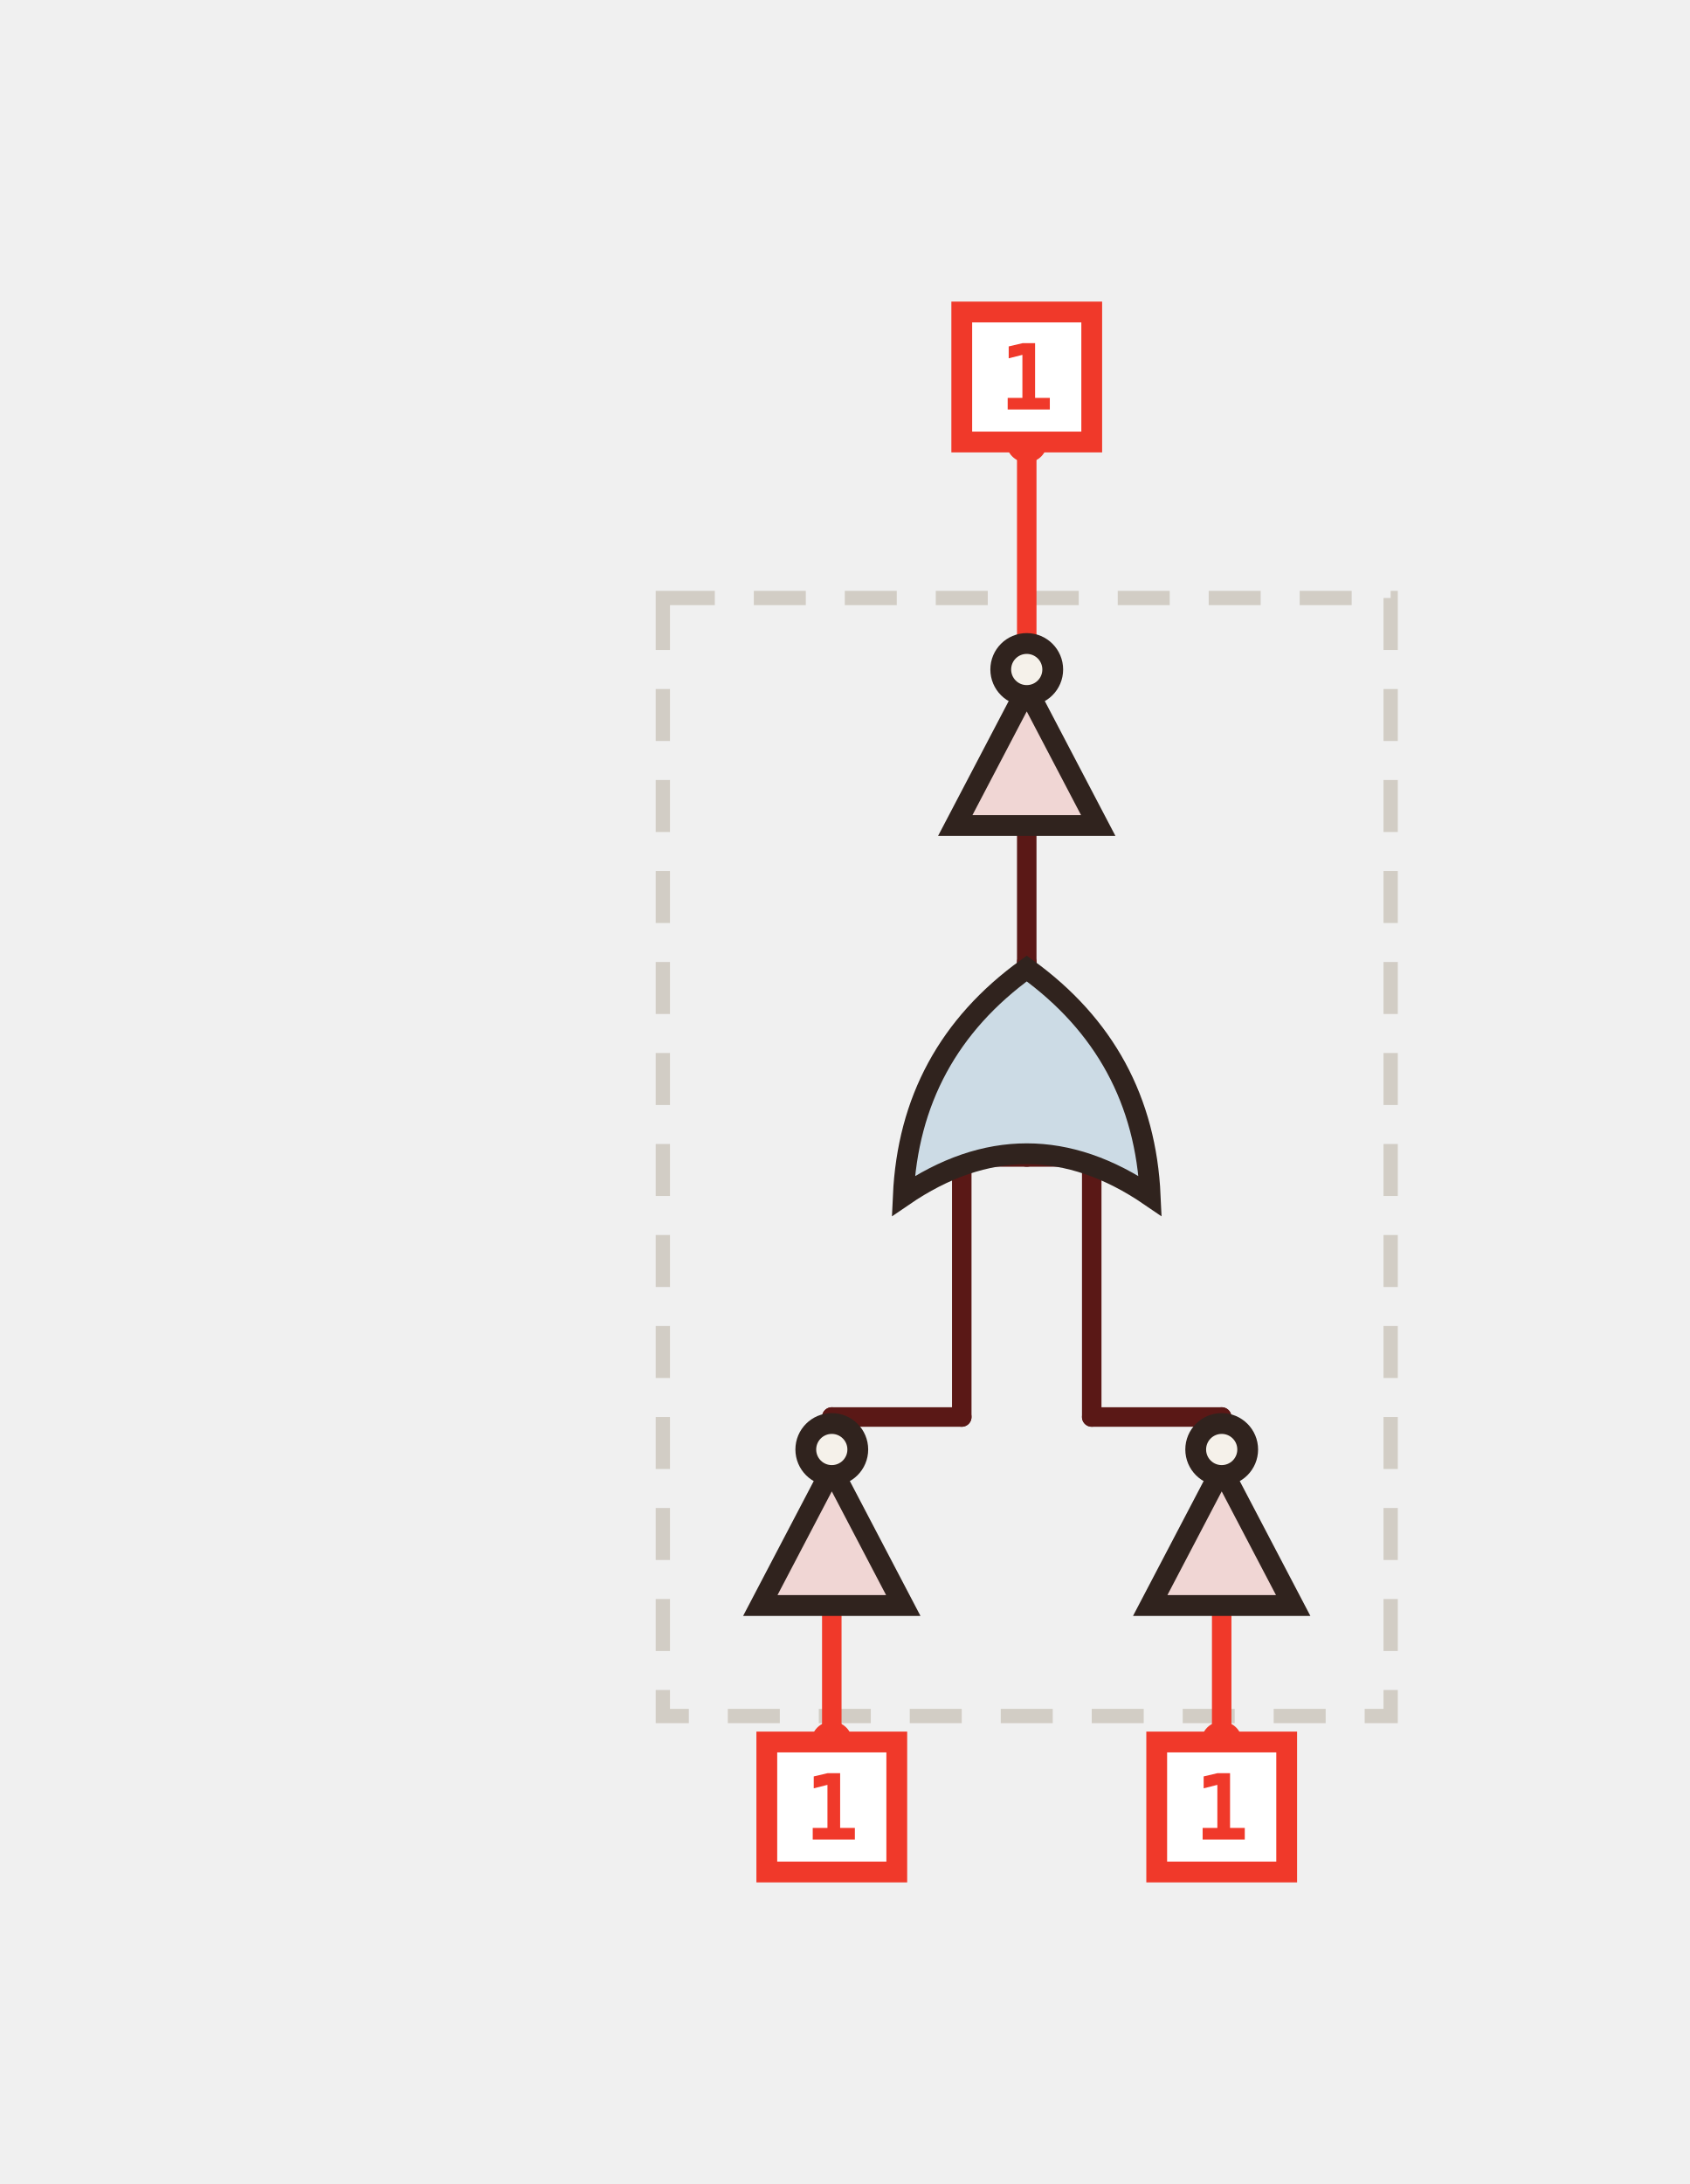
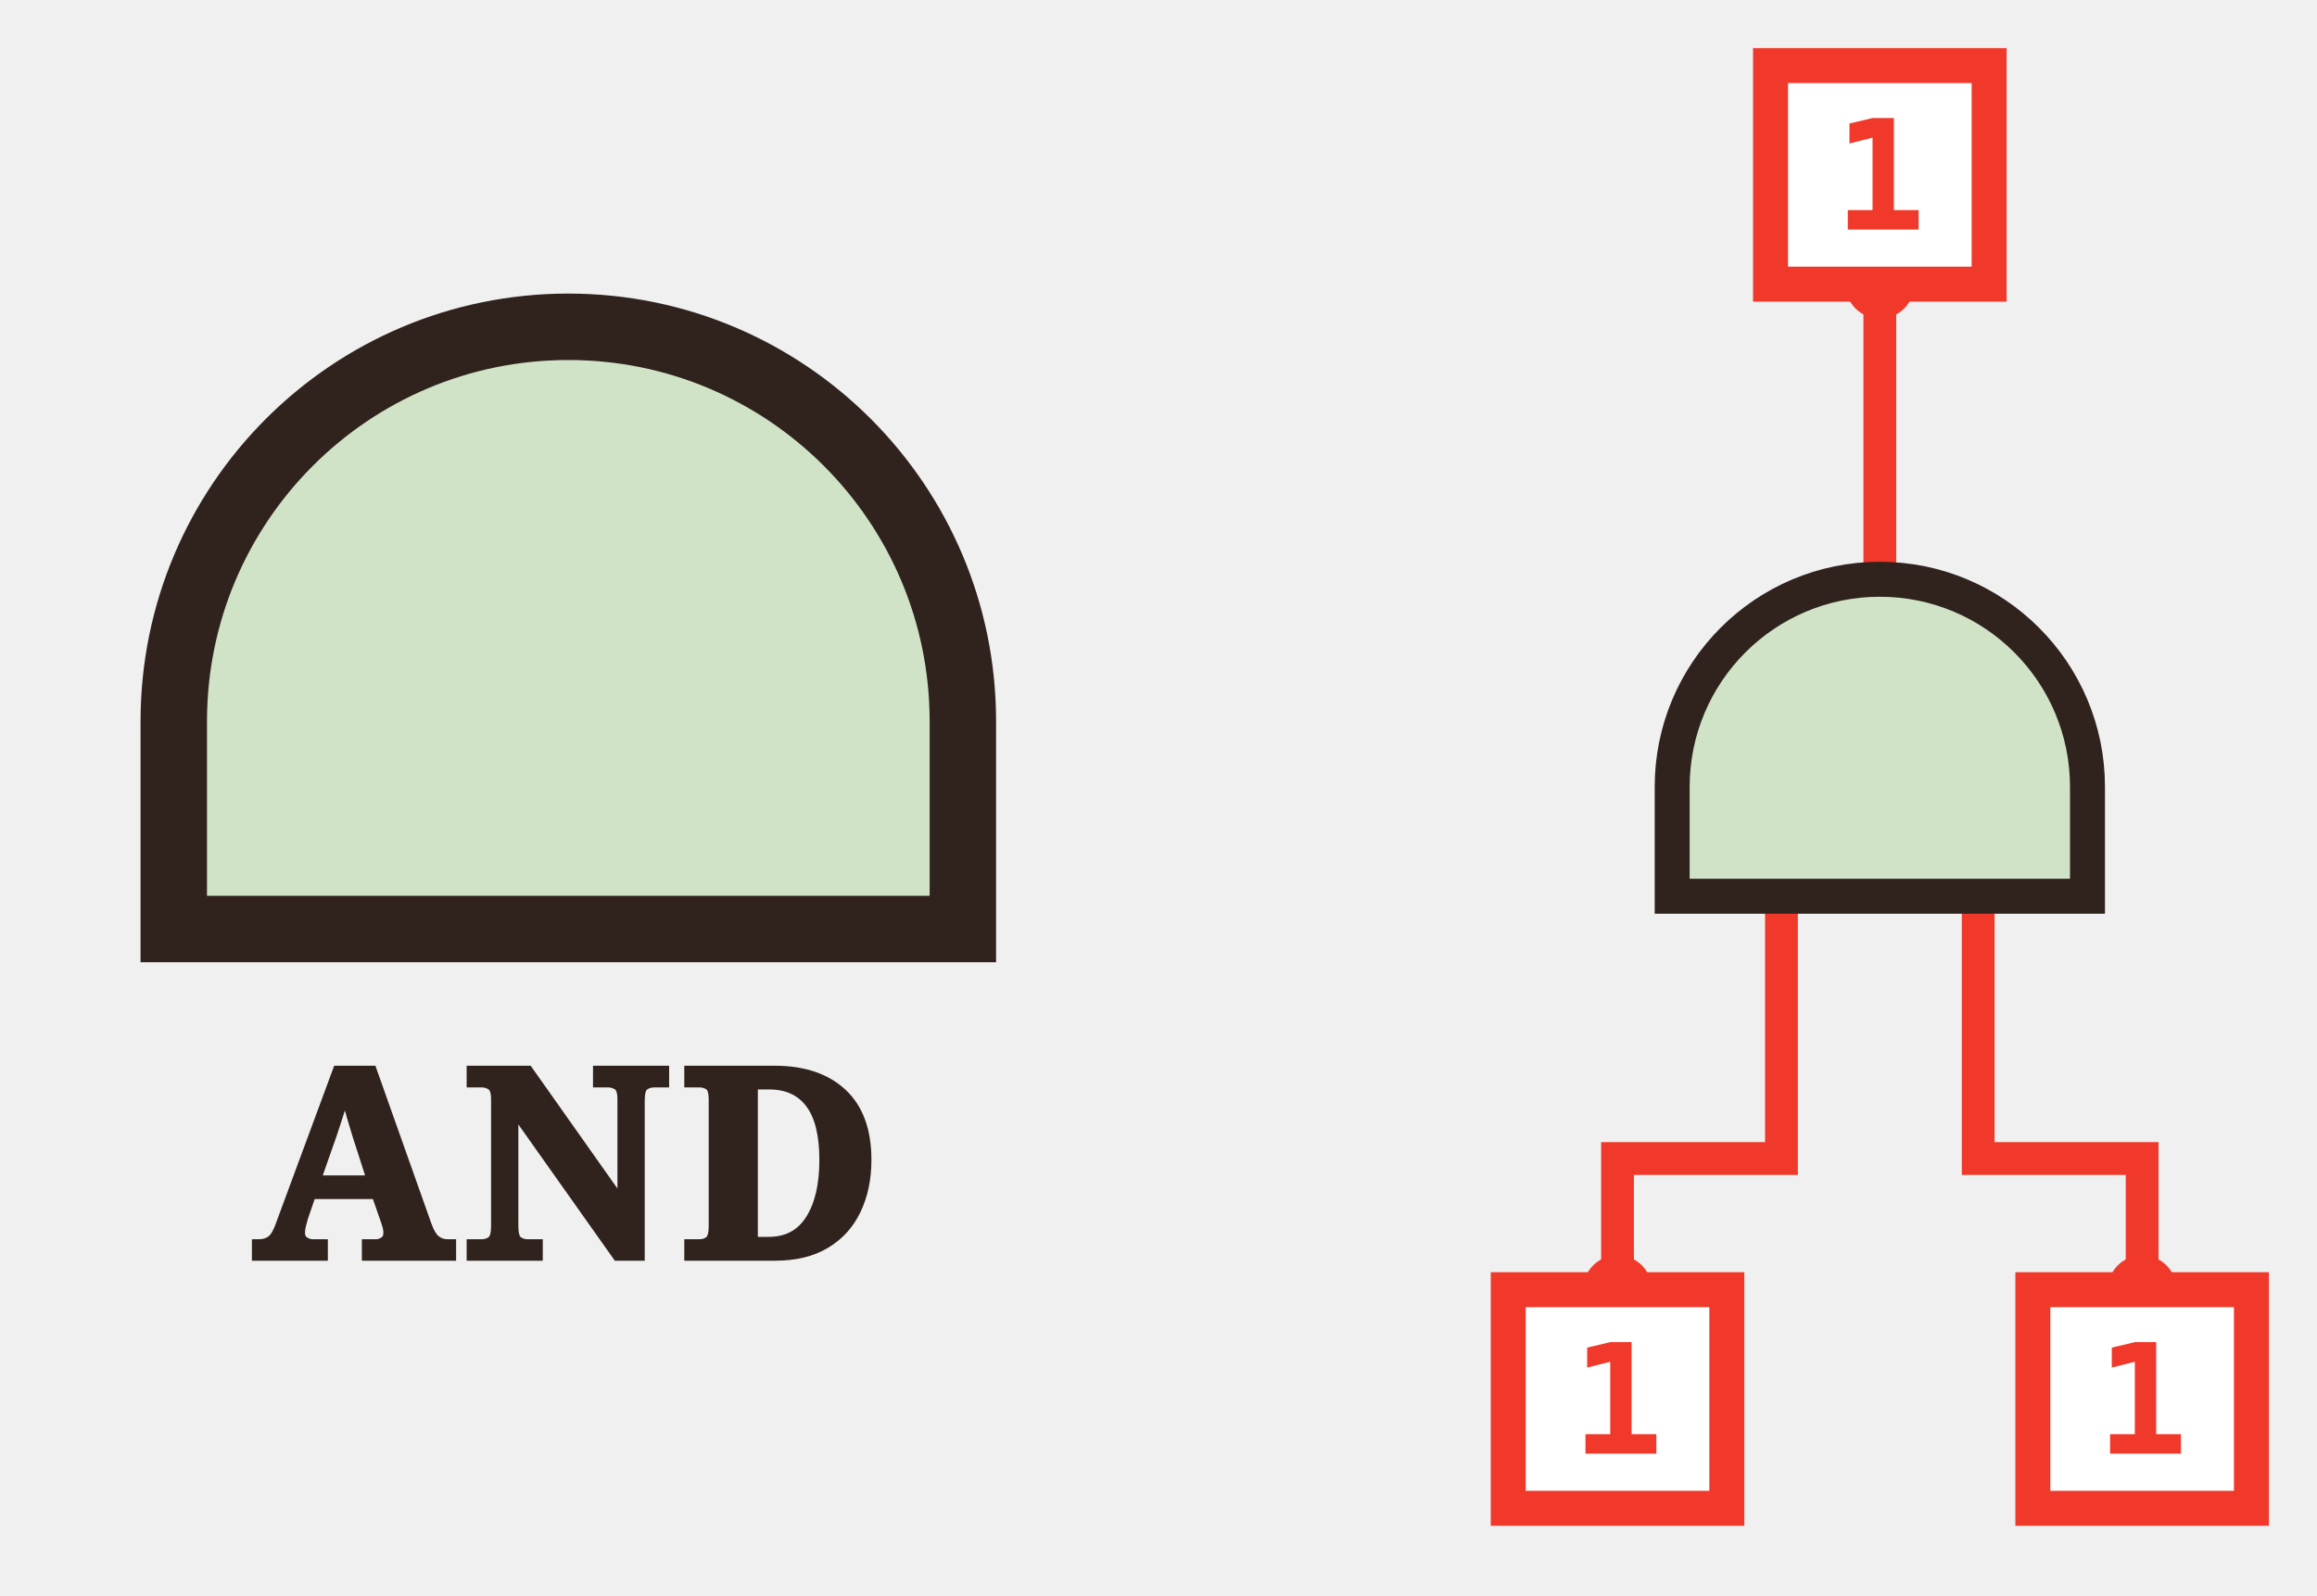
- <svg xmlns="http://www.w3.org/2000/svg" width="520" height="672" viewBox="0 0 260 336">
-   <g transform="translate(-1082,-472)">
-     <rect x="1184" y="564" width="112" height="172" fill="none" stroke="#d2cdc5" stroke-width="2.2" stroke-dasharray="8 6" />
-     <line x1="1210" y1="740" x2="1210" y2="720" stroke="#f0392a" stroke-width="3.0" stroke-linecap="round" />
-     <line x1="1270" y1="740" x2="1270" y2="720" stroke="#f0392a" stroke-width="3.0" stroke-linecap="round" />
-     <line x1="1210" y1="690" x2="1230" y2="690" stroke="#5a1816" stroke-width="3.0" stroke-linecap="round" />
-     <line x1="1270" y1="690" x2="1250" y2="690" stroke="#5a1816" stroke-width="3.0" stroke-linecap="round" />
-     <line x1="1230" y1="650" x2="1230" y2="690" stroke="#5a1816" stroke-width="3.0" stroke-linecap="round" />
-     <line x1="1250" y1="650" x2="1250" y2="690" stroke="#5a1816" stroke-width="3.0" stroke-linecap="round" />
-     <line x1="1240" y1="620" x2="1240" y2="600" stroke="#5a1816" stroke-width="3.0" stroke-linecap="round" />
-     <line x1="1240" y1="570" x2="1240" y2="540" stroke="#f0392a" stroke-width="3.0" stroke-linecap="round" />
-     <circle cx="1210" cy="740" r="3.15" fill="#f0392a" />
-     <circle cx="1270" cy="740" r="3.15" fill="#f0392a" />
-     <circle cx="1240" cy="540" r="3.15" fill="#f0392a" />
-     <rect x="1200" y="740" width="20" height="20" fill="#ffffff" stroke="#f0392a" stroke-width="3.2" />
-     <text x="1210" y="755" font-family="Fira Code, ui-monospace, monospace" font-size="14" font-weight="600" text-anchor="middle" fill="#f0392a">1</text>
-     <rect x="1260" y="740" width="20" height="20" fill="#ffffff" stroke="#f0392a" stroke-width="3.2" />
-     <text x="1270" y="755" font-family="Fira Code, ui-monospace, monospace" font-size="14" font-weight="600" text-anchor="middle" fill="#f0392a">1</text>
-     <rect x="1230" y="520" width="20" height="20" fill="#ffffff" stroke="#f0392a" stroke-width="3.2" />
-     <text x="1240" y="535" font-family="Fira Code, ui-monospace, monospace" font-size="14" font-weight="600" text-anchor="middle" fill="#f0392a">1</text>
-     <line x1="1210" y1="690" x2="1210" y2="700" stroke="#5a1816" stroke-width="3.0" stroke-linecap="round" />
-     <line x1="1210" y1="720" x2="1210" y2="710" stroke="#f0392a" stroke-width="3.0" stroke-linecap="round" />
-     <g transform="translate(1210,710) rotate(270)">
-       <path d="M -9 -11 L 12 0 L -9 11 Z" fill="#f0d6d4" stroke="#30231e" stroke-width="3.2" stroke-linecap="square" stroke-linejoin="miter" />
-       <circle cx="15" cy="0" r="4" fill="#f5f1ea" stroke="#30231e" stroke-width="3.2" />
+ <svg xmlns="http://www.w3.org/2000/svg" width="424" height="292" viewBox="-116 -72 212 146">
+   <g transform="translate(-64,-6)">
+     <g transform="scale(1.9)">
+       <g transform="rotate(270)">
+         <path d="M -10 -19 L 0 -19 A 19 19 0 0 1 0 19 L -10 19 Z" fill="#d1e3c7" stroke="#30231e" stroke-width="3.2" stroke-linecap="square" stroke-linejoin="miter" />
+       </g>
    </g>
-     <line x1="1270" y1="690" x2="1270" y2="700" stroke="#5a1816" stroke-width="3.0" stroke-linecap="round" />
-     <line x1="1270" y1="720" x2="1270" y2="710" stroke="#f0392a" stroke-width="3.0" stroke-linecap="round" />
-     <g transform="translate(1270,710) rotate(270)">
-       <path d="M -9 -11 L 12 0 L -9 11 Z" fill="#f0d6d4" stroke="#30231e" stroke-width="3.2" stroke-linecap="square" stroke-linejoin="miter" />
-       <circle cx="15" cy="0" r="4" fill="#f5f1ea" stroke="#30231e" stroke-width="3.2" />
-     </g>
-     <line x1="1240" y1="570" x2="1240" y2="580" stroke="#f0392a" stroke-width="3.0" stroke-linecap="round" />
-     <line x1="1240" y1="600" x2="1240" y2="590" stroke="#5a1816" stroke-width="3.0" stroke-linecap="round" />
-     <g transform="translate(1240,590) rotate(270)">
-       <path d="M -9 -11 L 12 0 L -9 11 Z" fill="#f0d6d4" stroke="#30231e" stroke-width="3.2" stroke-linecap="square" stroke-linejoin="miter" />
-       <circle cx="15" cy="0" r="4" fill="#f5f1ea" stroke="#30231e" stroke-width="3.2" />
-     </g>
-     <line x1="1230" y1="650" x2="1240" y2="650" stroke="#5a1816" stroke-width="3.0" stroke-linecap="round" />
-     <line x1="1250" y1="650" x2="1240" y2="650" stroke="#5a1816" stroke-width="3.0" stroke-linecap="round" />
-     <line x1="1240" y1="620" x2="1240" y2="630" stroke="#5a1816" stroke-width="3.0" stroke-linecap="round" />
-     <g transform="translate(1240,640) rotate(270)">
-       <path d="M -16 -19 Q -3 0 -16 19 Q 6 18 19 0 Q 6 -18 -16 -19 Z" fill="#ccdbe5" stroke="#30231e" stroke-width="3.2" stroke-linecap="square" stroke-linejoin="miter" />
+     <text x="0" y="49" font-family="Young Serif, Georgia, serif" font-size="24" font-weight="800" letter-spacing="1" text-anchor="middle" fill="#30231e" stroke="#30231e" stroke-width="0.7">AND</text>
+   </g>
+   <g transform="translate(56,0)">
+     <polyline points="0,-8 0,-46" fill="none" stroke="#f0392a" stroke-width="3.0" stroke-linecap="square" stroke-linejoin="miter" />
+     <circle cx="0" cy="-46" r="3.15" fill="#f0392a" />
+     <rect x="-10" y="-66" width="20" height="20" fill="#ffffff" stroke="#f0392a" stroke-width="3.2" />
+     <text x="0" y="-51" font-family="Fira Code, ui-monospace, monospace" font-size="14" font-weight="600" text-anchor="middle" fill="#f0392a">1</text>
+     <polyline points="-9,6 -9,34 -24,34 -24,46" fill="none" stroke="#f0392a" stroke-width="3.0" stroke-linecap="square" stroke-linejoin="miter" />
+     <circle cx="-24" cy="46" r="3.15" fill="#f0392a" />
+     <rect x="-34" y="46" width="20" height="20" fill="#ffffff" stroke="#f0392a" stroke-width="3.2" />
+     <text x="-24" y="61" font-family="Fira Code, ui-monospace, monospace" font-size="14" font-weight="600" text-anchor="middle" fill="#f0392a">1</text>
+     <polyline points="9,6 9,34 24,34 24,46" fill="none" stroke="#f0392a" stroke-width="3.0" stroke-linecap="square" stroke-linejoin="miter" />
+     <circle cx="24" cy="46" r="3.15" fill="#f0392a" />
+     <rect x="14" y="46" width="20" height="20" fill="#ffffff" stroke="#f0392a" stroke-width="3.2" />
+     <text x="24" y="61" font-family="Fira Code, ui-monospace, monospace" font-size="14" font-weight="600" text-anchor="middle" fill="#f0392a">1</text>
+     <g transform="rotate(270)">
+       <path d="M -10 -19 L 0 -19 A 19 19 0 0 1 0 19 L -10 19 Z" fill="#d1e3c7" stroke="#30231e" stroke-width="3.2" stroke-linecap="square" stroke-linejoin="miter" />
    </g>
  </g>
</svg>
